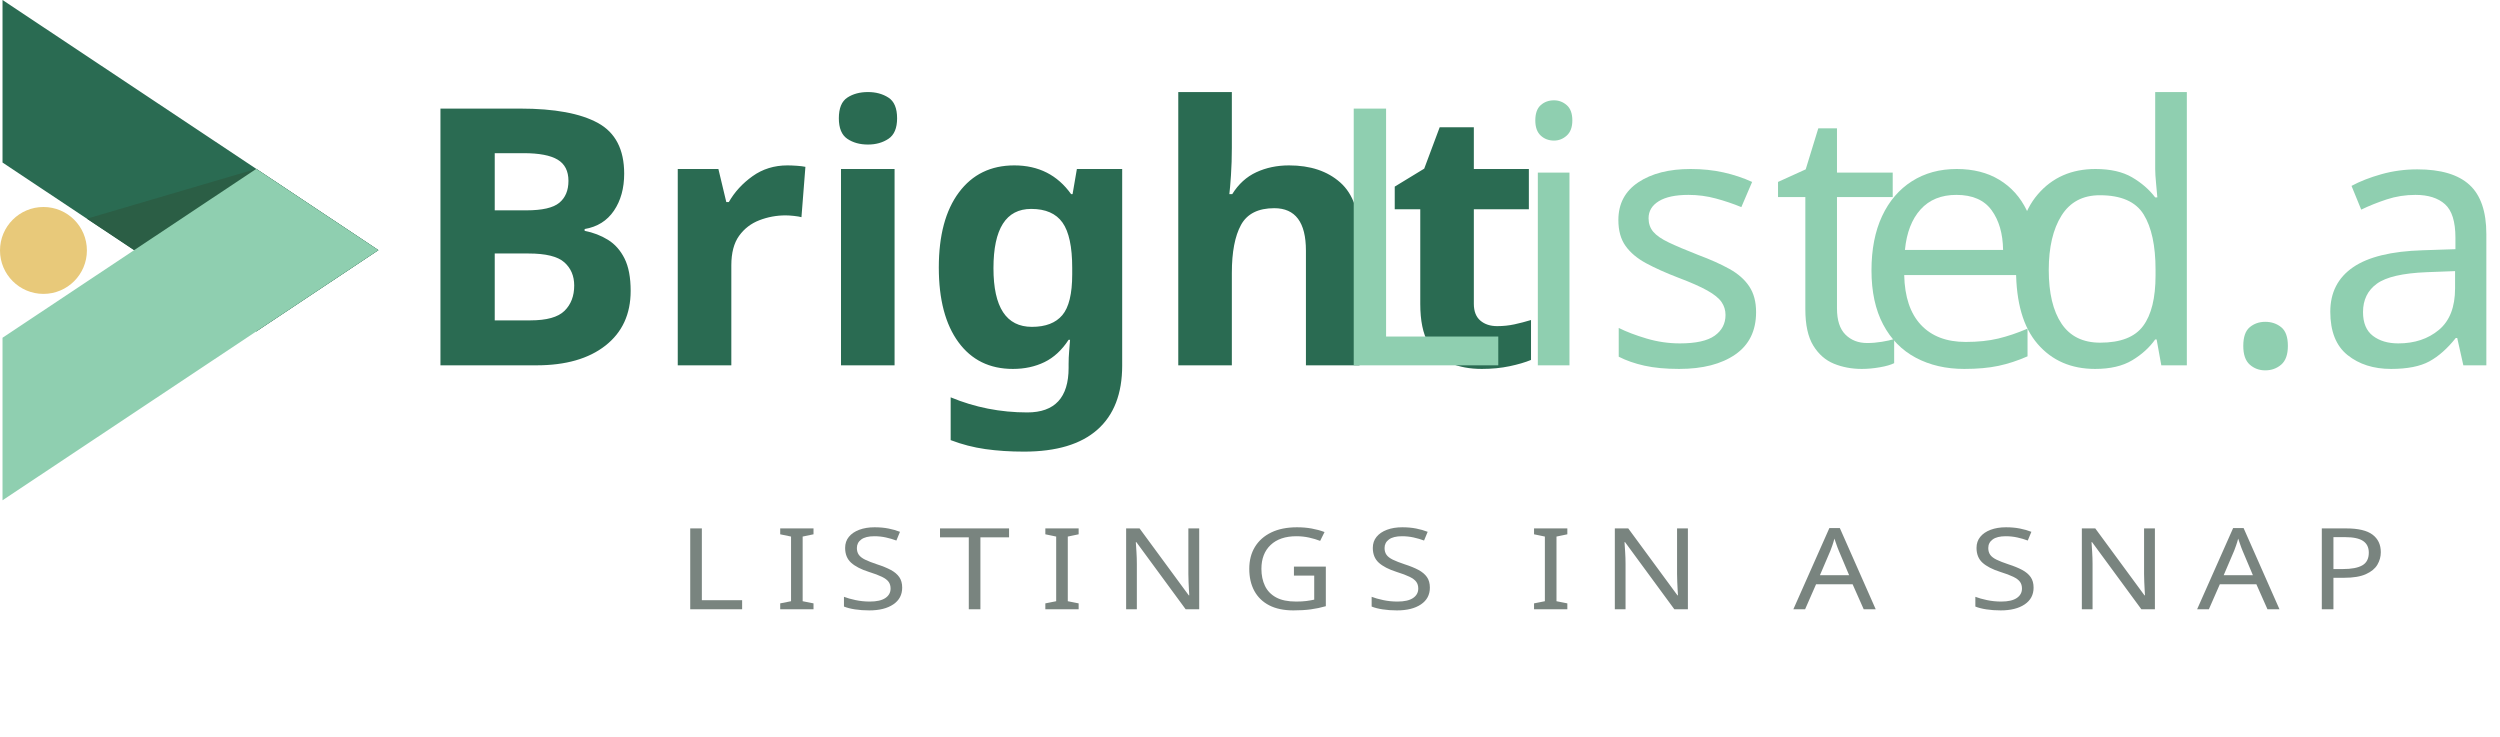
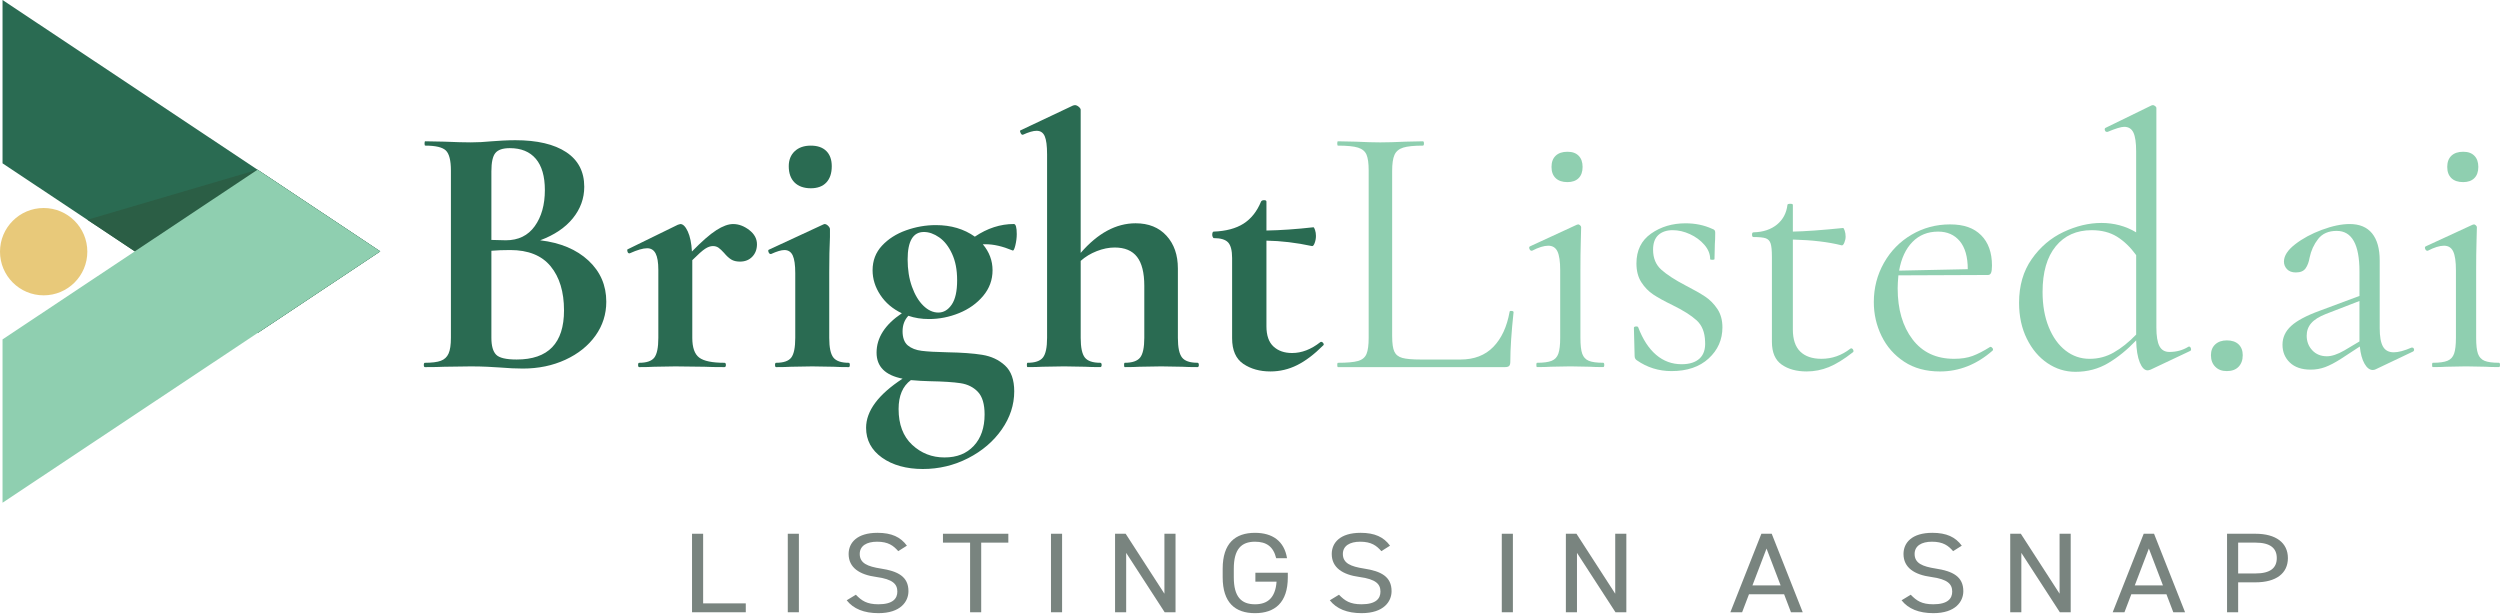
- <svg xmlns="http://www.w3.org/2000/svg" id="Layer_1" data-name="Layer 1" viewBox="0 0 2971.21 875.51">
+ <svg xmlns="http://www.w3.org/2000/svg" id="Layer_1" data-name="Layer 1" viewBox="0 0 2956.68 725.17">
  <defs>
    <style>
-       .cls-1, .cls-2, .cls-3, .cls-4 {
+       .cls-1, .cls-2, .cls-3 {
+         fill-rule: evenodd;
+       }
+ 
+       .cls-1, .cls-4 {
        fill: #8fcfb0;
      }

-       .cls-1, .cls-5, .cls-6 {
-         fill-rule: evenodd;
+       .cls-2, .cls-5 {
+         fill: #2a6b52;
      }

-       .cls-2 {
-         letter-spacing: 0em;
+       .cls-6 {
+         fill: #79847f;
      }

-       .cls-2, .cls-3, .cls-4 {
-         font-family: CormorantGaramond-Regular, 'Cormorant Garamond';
+       .cls-3 {
+         fill: #2b5e45;
      }

      .cls-7 {
-         font-family: CormorantGaramond-Bold, 'Cormorant Garamond';
-         font-weight: 700;
-       }
- 
-       .cls-7, .cls-5 {
-         fill: #2a6b52;
-       }
- 
-       .cls-3 {
-         letter-spacing: 0em;
-       }
- 
-       .cls-8 {
-         letter-spacing: .21em;
-       }
- 
-       .cls-9 {
-         letter-spacing: .23em;
-       }
- 
-       .cls-10 {
-         font-size: 427.34px;
-       }
- 
-       .cls-11 {
-         fill: #79847f;
-         font-family: DIN2014-Regular, 'DIN 2014';
-         font-size: 134.57px;
-       }
- 
-       .cls-6 {
-         fill: #2b5e45;
-       }
- 
-       .cls-12 {
        fill: #e8c97a;
      }
    </style>
  </defs>
-   <text class="cls-10" transform="translate(485 434.18)">
-     <tspan class="cls-7" x="0" y="0">Bright</tspan>
-     <tspan class="cls-2" x="1082.43" y="0">List</tspan>
-     <tspan class="cls-3" x="1715.73" y="0">e</tspan>
-     <tspan class="cls-4" x="1887.52" y="0">d.ai</tspan>
-   </text>
-   <polygon class="cls-5" points="449.7 297.28 3 0 3 193.17 304.57 393.87 449.7 297.28" />
-   <polygon class="cls-6" points="449.7 297.28 304.57 200.7 103.29 259.91 304.57 393.87 449.7 297.28" />
+   <g>
+     <path class="cls-5" d="M695.89,308.11c14.1,13.11,21.15,29.35,21.15,48.72,0,14.82-4.27,28.2-12.82,40.17-8.55,11.97-20.37,21.44-35.47,28.42-15.1,6.98-31.91,10.47-50.43,10.47-7.98,0-17.09-.43-27.35-1.28-3.99-.29-8.91-.57-14.74-.86-5.84-.28-12.33-.43-19.44-.43l-31.2.43c-5.7.29-13.39.43-23.08.43-.85,0-1.28-.85-1.28-2.56s.43-2.56,1.28-2.56c8.26,0,14.53-.78,18.8-2.35,4.27-1.56,7.33-4.41,9.19-8.55,1.85-4.13,2.78-10.32,2.78-18.59v-197.86c0-11.97-2-19.87-5.98-23.72-3.99-3.85-12.11-5.77-24.36-5.77-.57,0-.85-.85-.85-2.56s.28-2.56.85-2.56l22.65.43c13.1.57,23.5.85,31.2.85s16.24-.43,24.79-1.28c2.84-.28,7.12-.57,12.82-.85,5.7-.28,10.68-.43,14.96-.43,25.92,0,46.01,4.7,60.25,14.1,14.24,9.4,21.37,23.08,21.37,41.02,0,13.67-4.49,26.07-13.46,37.18-8.97,11.11-21.87,19.8-38.67,26.07,23.93,2.85,42.95,10.83,57.05,23.93ZM585.85,180.98c-3.14,3.85-4.7,11.04-4.7,21.58v81.19l17.09.43c14.81,0,26.21-5.56,34.19-16.67,7.97-11.11,11.97-25.35,11.97-42.73,0-16.24-3.57-28.56-10.68-36.96-7.12-8.4-17.38-12.61-30.77-12.61-8.27,0-13.96,1.92-17.09,5.77ZM667.04,367.08c0-21.93-5.27-39.31-15.81-52.14-10.54-12.82-26.5-19.23-47.86-19.23-8.27,0-15.67.29-22.22.85v102.99c0,9.4,1.85,16.03,5.56,19.87,3.7,3.85,11.82,5.77,24.36,5.77,37.32,0,55.98-19.37,55.98-58.12Z" />
+     <path class="cls-5" d="M886.05,272c6.12,4.7,9.19,10.33,9.19,16.88,0,5.98-1.86,10.9-5.56,14.74-3.71,3.85-8.55,5.77-14.53,5.77-4.27,0-7.77-.85-10.47-2.56-2.71-1.71-5.49-4.27-8.33-7.69-2.56-2.84-4.77-4.91-6.62-6.2-1.86-1.28-4.06-1.92-6.62-1.92-2.85,0-5.92,1.07-9.19,3.21-3.28,2.14-8.33,6.62-15.17,13.46v91.88c0,11.4,2.7,19.16,8.12,23.29,5.41,4.13,15.38,6.2,29.91,6.2,1.14,0,1.71.85,1.71,2.56s-.57,2.56-1.71,2.56c-9.98,0-17.81-.14-23.5-.43l-34.61-.43-25.21.43c-4.27.29-10.12.43-17.52.43-.85,0-1.28-.85-1.28-2.56s.43-2.56,1.28-2.56c8.83,0,14.81-2.06,17.95-6.2,3.13-4.13,4.7-11.89,4.7-23.29v-80.34c0-8.83-1.07-15.31-3.21-19.44-2.14-4.13-5.49-6.2-10.04-6.2-4.85,0-11.69,2-20.51,5.98h-.85c-.85,0-1.5-.71-1.92-2.14-.43-1.42-.36-2.28.21-2.56l59.4-29.06c1.71-.57,2.7-.85,2.99-.85,3.13,0,6.05,2.92,8.76,8.76,2.7,5.84,4.34,13.75,4.91,23.72,11.68-11.97,21.29-20.37,28.85-25.21,7.54-4.84,14.17-7.26,19.87-7.26,6.55,0,12.89,2.35,19.02,7.05Z" />
+     <path class="cls-5" d="M916.6,431.61c0-1.71.43-2.56,1.28-2.56,8.83,0,14.81-2.06,17.95-6.2,3.13-4.13,4.7-11.89,4.7-23.29v-76.49c0-9.68-1-16.67-2.99-20.94-2-4.27-5.27-6.41-9.83-6.41-3.71,0-8.97,1.57-15.81,4.7h-.43c-1.14,0-2-.78-2.56-2.35-.57-1.56-.43-2.49.43-2.78l64.53-29.91,1.28-.43c1.42,0,2.84.71,4.27,2.14,1.42,1.43,2.14,2.71,2.14,3.85v9.4c-.57,11.4-.85,25.36-.85,41.88v77.35c0,11.4,1.64,19.16,4.91,23.29,3.27,4.13,9.33,6.2,18.16,6.2.85,0,1.28.85,1.28,2.56s-.43,2.56-1.28,2.56c-7.41,0-13.25-.14-17.52-.43l-25.64-.43-25.21.43c-4.27.29-10.12.43-17.52.43-.85,0-1.28-.85-1.28-2.56ZM939.68,215.81c-4.56-4.55-6.84-10.96-6.84-19.23,0-7.4,2.35-13.31,7.05-17.73,4.7-4.41,11.04-6.62,19.02-6.62s14.1,2.14,18.38,6.41,6.41,10.26,6.41,17.95c0,8.27-2.14,14.68-6.41,19.23-4.27,4.56-10.4,6.84-18.38,6.84s-14.68-2.28-19.23-6.84Z" />
+     <path class="cls-5" d="M1161.68,419.65c10.68,1.71,19.66,5.92,26.92,12.61,7.27,6.69,10.9,16.88,10.9,30.55,0,15.95-4.91,30.98-14.74,45.08-9.83,14.1-23.08,25.43-39.74,33.97s-34.55,12.82-53.63,12.82-35.76-4.49-48.29-13.46c-12.54-8.97-18.8-20.73-18.8-35.26,0-19.94,14.38-39.32,43.16-58.12-20.51-3.99-30.77-14.24-30.77-30.77,0-17.66,9.97-33.19,29.91-46.58-10.83-5.13-19.3-12.32-25.43-21.58-6.13-9.25-9.19-19.02-9.19-29.27,0-11.39,3.7-21.08,11.11-29.06,7.41-7.97,16.88-14.03,28.42-18.16,11.54-4.13,23.29-6.2,35.26-6.2,17.95,0,33.33,4.56,46.15,13.67,14.81-9.97,30.19-14.96,46.15-14.96,2.28,0,3.42,3.99,3.42,11.97,0,4.27-.57,8.76-1.71,13.46-1.14,4.7-2.28,6.62-3.42,5.77-11.69-4.84-22.22-7.27-31.62-7.27h-3.42c7.69,9.12,11.54,19.38,11.54,30.77s-3.71,21.51-11.11,30.34c-7.41,8.83-16.88,15.6-28.42,20.3s-23.44,7.05-35.68,7.05c-8.83,0-16.95-1.28-24.36-3.85-4.56,4.85-6.84,10.97-6.84,18.38s2.06,13.25,6.2,16.67c4.13,3.42,9.62,5.56,16.45,6.41s16.95,1.43,30.34,1.71c16.81.29,30.55,1.28,41.24,2.99ZM1151.63,527.34c8.55-9.12,12.82-21.51,12.82-37.18,0-12.25-2.64-21.15-7.91-26.71-5.27-5.55-12.11-8.97-20.51-10.26-8.41-1.28-20.59-2.07-36.54-2.35-2.56,0-6.13-.15-10.68-.43-4.56-.29-8.41-.57-11.54-.86-9.69,7.12-14.53,18.52-14.53,34.19,0,18.23,5.34,32.33,16.03,42.31,10.68,9.97,23.43,14.96,38.25,14.96s26.07-4.56,34.61-13.67ZM1073.43,306.83c0,11.97,1.71,22.72,5.13,32.26,3.42,9.55,7.91,17.03,13.46,22.44,5.56,5.42,11.46,8.12,17.73,8.12s11.54-3.13,15.81-9.4c4.27-6.26,6.41-15.81,6.41-28.63s-2-22.72-5.98-31.41c-3.99-8.69-9.05-15.17-15.17-19.44-6.13-4.27-12.18-6.41-18.16-6.41-12.82,0-19.23,10.83-19.23,32.48Z" />
+     <path class="cls-5" d="M1417.86,431.61c0,1.71-.57,2.56-1.71,2.56-7.41,0-13.39-.14-17.95-.43l-24.79-.43-25.64.43c-4.27.29-10.12.43-17.52.43-.57,0-.86-.85-.86-2.56s.28-2.56.86-2.56c8.83,0,14.88-2.06,18.16-6.2,3.27-4.13,4.92-11.89,4.92-23.29v-61.54c0-15.38-2.85-26.78-8.55-34.19-5.7-7.4-14.53-11.11-26.5-11.11-6.84,0-13.89,1.43-21.15,4.27-7.26,2.85-13.61,6.7-19.02,11.54v91.02c0,11.4,1.64,19.16,4.91,23.29,3.27,4.13,9.33,6.2,18.16,6.2,1.13,0,1.71.85,1.71,2.56s-.58,2.56-1.71,2.56c-7.41,0-13.39-.14-17.95-.43l-24.79-.43-25.64.43c-4.27.29-10.12.43-17.52.43-.57,0-.85-.85-.85-2.56s.28-2.56.85-2.56c8.83,0,14.88-2.06,18.16-6.2,3.27-4.13,4.91-11.89,4.91-23.29v-217.09c0-9.97-.93-17.09-2.78-21.37-1.86-4.27-5.06-6.41-9.62-6.41-3.99,0-9.4,1.57-16.24,4.7h-.43c-.85,0-1.64-.78-2.35-2.35-.71-1.56-.78-2.49-.21-2.78l62.39-29.49,2.14-.43c1.42,0,2.92.64,4.49,1.92,1.56,1.28,2.35,2.5,2.35,3.63v169.23c20.23-23.36,41.88-35.04,64.96-35.04,15.38,0,27.56,4.91,36.54,14.74,8.97,9.83,13.46,22.72,13.46,38.67v82.05c0,11.4,1.64,19.16,4.91,23.29,3.27,4.13,9.33,6.2,18.16,6.2,1.14,0,1.71.85,1.71,2.56Z" />
+     <path class="cls-5" d="M1562.3,404.26c1.13,0,2.06.57,2.78,1.71.71,1.14.64,2-.21,2.56-10.54,10.54-20.8,18.31-30.77,23.29-9.98,4.98-20.51,7.48-31.62,7.48-12.54,0-23.22-2.99-32.05-8.97-8.83-5.98-13.25-16.09-13.25-30.34v-94.87c0-8.83-1.57-14.96-4.7-18.38-3.14-3.42-8.83-5.13-17.09-5.13-.29,0-.64-.43-1.07-1.28-.43-.85-.64-1.71-.64-2.56,0-1.13.14-2.06.43-2.78.28-.71.71-1.07,1.28-1.07,14.53-.57,26.28-3.7,35.26-9.4,8.97-5.7,15.88-14.38,20.73-26.07.57-1.14,1.78-1.71,3.63-1.71s2.78.57,2.78,1.71v34.19c16.52-.28,35.04-1.56,55.55-3.85.57,0,1.21,1.07,1.92,3.21.71,2.14,1.07,4.49,1.07,7.05,0,2.85-.5,5.63-1.5,8.33-1,2.71-2.07,3.92-3.21,3.63-18.52-3.99-36.47-6.12-53.84-6.41v101.28c0,10.83,2.78,18.8,8.33,23.93s12.89,7.69,22.01,7.69c11.39,0,22.5-4.27,33.33-12.82l.85-.43Z" />
+     <path class="cls-4" d="M1646.48,397.85c0,8.27.85,14.25,2.56,17.95,1.71,3.71,4.84,6.2,9.4,7.48,4.55,1.28,11.96,1.92,22.22,1.92h46.58c16.24,0,29.2-4.98,38.89-14.96,9.68-9.97,16.09-23.78,19.23-41.45,0-.85.78-1.21,2.35-1.07,1.56.15,2.35.64,2.35,1.5-2.56,23.65-3.85,43.16-3.85,58.55,0,2.28-.43,3.92-1.28,4.91-.85,1-2.56,1.5-5.13,1.5h-197.43c-.57,0-.85-.85-.85-2.56s.28-2.56.85-2.56c10.82,0,18.73-.71,23.72-2.14,4.98-1.42,8.33-4.2,10.04-8.33,1.71-4.13,2.56-10.47,2.56-19.02v-197.86c0-8.55-.85-14.81-2.56-18.8-1.71-3.99-5.06-6.76-10.04-8.33-4.99-1.56-12.89-2.35-23.72-2.35-.57,0-.85-.85-.85-2.56s.28-2.56.85-2.56l20.94.43c11.97.57,21.65.85,29.06.85,7.97,0,17.95-.28,29.91-.85l20.51-.43c.85,0,1.28.85,1.28,2.56s-.43,2.56-1.28,2.56c-10.54,0-18.31.79-23.29,2.35-4.99,1.57-8.41,4.42-10.26,8.55-1.86,4.13-2.78,10.47-2.78,19.02v195.72Z" />
+     <path class="cls-4" d="M1816.98,431.61c0-1.71.28-2.56.86-2.56,7.69,0,13.46-.78,17.31-2.35,3.85-1.56,6.48-4.41,7.91-8.55,1.42-4.13,2.14-10.32,2.14-18.59v-79.91c0-10.26-1.07-17.66-3.21-22.22-2.14-4.55-5.77-6.84-10.9-6.84s-11.54,2-19.23,5.98h-.43c-1.14,0-2-.71-2.56-2.14-.57-1.42-.43-2.42.43-2.99l55.55-25.64,1.71-.43c.57,0,1.28.36,2.14,1.07.86.71,1.28,1.5,1.28,2.35,0,2-.15,7.69-.43,17.09-.29,9.4-.43,20.51-.43,33.33v80.34c0,8.55.71,14.82,2.14,18.8,1.42,3.99,3.99,6.77,7.69,8.33,3.7,1.57,9.4,2.35,17.09,2.35.86,0,1.28.85,1.28,2.56s-.43,2.56-1.28,2.56c-6.56,0-11.83-.14-15.81-.43l-23.08-.43-23.08.43c-3.99.29-9.4.43-16.24.43-.57,0-.86-.85-.86-2.56ZM1839.85,210.68c-3.28-3.13-4.92-7.54-4.92-13.25s1.64-10.11,4.92-13.25c3.27-3.13,7.91-4.7,13.89-4.7s10.11,1.57,13.25,4.7c3.13,3.14,4.7,7.55,4.7,13.25s-1.57,10.12-4.7,13.25c-3.14,3.14-7.55,4.7-13.25,4.7-5.98,0-10.62-1.56-13.89-4.7Z" />
+     <path class="cls-4" d="M1964.84,319.01c6.55,5.84,16.09,12.04,28.63,18.59,9.97,5.13,17.73,9.55,23.29,13.25,5.55,3.71,10.32,8.55,14.32,14.53,3.99,5.98,5.98,13.25,5.98,21.79,0,14.53-5.42,26.78-16.24,36.75-10.83,9.98-25.5,14.96-44.02,14.96-15.1,0-28.78-4.27-41.02-12.82-1.71-1.14-2.56-2.84-2.56-5.13l-.85-33.33c0-.85.78-1.35,2.35-1.5,1.56-.14,2.49.21,2.78,1.07,5.41,14.25,12.46,25.07,21.15,32.48,8.69,7.41,18.73,11.11,30.13,11.11,9.4,0,16.52-2.28,21.37-6.84,4.84-4.55,6.98-11.25,6.41-20.08-.29-10.82-3.63-19.16-10.04-25-6.41-5.84-16.02-11.89-28.84-18.16-9.4-4.55-16.88-8.69-22.44-12.39-5.56-3.7-10.26-8.55-14.1-14.53-3.85-5.98-5.77-13.39-5.77-22.22,0-15.38,5.77-27.14,17.31-35.26,11.54-8.12,25.14-12.18,40.81-12.18,11.39,0,21.79,2.14,31.2,6.41,1.71.57,2.78,1.22,3.21,1.92.43.71.64,1.64.64,2.78,0,5.7-.15,10.12-.43,13.25l-.43,17.95c0,.57-.85.85-2.56.85s-2.56-.28-2.56-.85c0-5.98-2.28-11.6-6.84-16.88-4.56-5.27-10.26-9.47-17.09-12.61-6.84-3.13-13.67-4.7-20.51-4.7s-12.75,1.92-16.88,5.77c-4.13,3.85-6.2,9.62-6.2,17.31,0,9.98,3.27,17.88,9.83,23.72Z" />
+     <path class="cls-4" d="M2189.19,411.95c1.13,0,1.99.64,2.56,1.92.57,1.28.43,2.21-.43,2.78-10.54,8.27-20.02,14.1-28.42,17.52-8.41,3.42-17.17,5.13-26.28,5.13-11.97,0-21.79-2.71-29.49-8.12s-11.54-14.38-11.54-26.92v-100.42c0-7.4-.5-12.67-1.5-15.81-1-3.13-2.92-5.19-5.77-6.2-2.85-1-7.69-1.5-14.53-1.5-1.14,0-1.71-.92-1.71-2.78s.57-2.78,1.71-2.78c11.39-.28,20.65-3.35,27.78-9.19,7.12-5.84,11.25-13.6,12.39-23.29,0-.85,1.14-1.28,3.42-1.28,1.99,0,2.99.43,2.99,1.28v31.62c14.24-.28,34.04-1.71,59.4-4.27.57,0,1.21,1.07,1.92,3.21.71,2.14,1.07,4.49,1.07,7.05,0,2.28-.5,4.63-1.5,7.05-1,2.42-2.07,3.49-3.21,3.21-15.67-3.99-34.9-6.26-57.69-6.84v106.41c0,11.69,2.92,20.37,8.76,26.07,5.84,5.7,14.17,8.55,25,8.55,12.53,0,23.93-3.99,34.19-11.96l.85-.43Z" />
+     <path class="cls-4" d="M2354.15,410.25c.85,0,1.64.5,2.35,1.5.71,1,.78,1.92.21,2.78-18.8,16.53-39.6,24.79-62.39,24.79-16.53,0-30.63-3.85-42.31-11.54-11.68-7.69-20.58-17.8-26.71-30.34-6.13-12.53-9.19-25.92-9.19-40.17,0-16.81,3.99-32.26,11.97-46.37,7.97-14.1,18.87-25.21,32.69-33.33,13.82-8.12,28.99-12.18,45.51-12.18s28.2,4.27,36.75,12.82c8.55,8.55,12.82,20.51,12.82,35.9,0,3.99-.36,6.84-1.07,8.55-.71,1.71-1.92,2.56-3.63,2.56l-105.98.43c-.57,6.27-.85,11.4-.85,15.38,0,24.79,5.84,44.87,17.52,60.25,11.68,15.38,28.06,23.08,49.14,23.08,8.55,0,15.88-1.13,22.01-3.42,6.12-2.28,13.03-5.84,20.73-10.68h.43ZM2261.84,286.1c-7.98,8.12-13.25,19.44-15.81,33.97l81.19-1.71c0-14.53-3.14-25.57-9.4-33.12-6.27-7.54-14.82-11.32-25.64-11.32-12.25,0-22.37,4.06-30.34,12.18Z" />
+     <path class="cls-4" d="M2588.75,409.82c1.14,0,1.92.71,2.35,2.14.43,1.43.21,2.42-.64,2.99l-47.01,22.22c-1.71.57-2.85.85-3.42.85-3.71,0-6.84-3.14-9.4-9.4-2.56-6.26-3.99-14.96-4.27-26.07-10.54,11.11-21.58,20.08-33.12,26.92-11.54,6.84-24.43,10.26-38.67,10.26-11.96,0-23.01-3.42-33.12-10.26-10.12-6.84-18.24-16.45-24.36-28.84-6.13-12.39-9.19-26.56-9.19-42.52,0-20.23,4.98-37.46,14.96-51.71,9.97-14.24,22.5-24.93,37.61-32.05,15.1-7.12,30.05-10.68,44.87-10.68s28.77,3.71,41.02,11.11v-95.72c0-10.26-1.07-17.66-3.21-22.22-2.14-4.55-5.77-6.84-10.9-6.84-3.71,0-10.26,2-19.66,5.98h-.85c-1.14,0-1.92-.64-2.35-1.92-.43-1.28-.21-2.2.64-2.78l54.27-26.5c.57-.28,1.28-.43,2.14-.43.57,0,1.35.36,2.35,1.07,1,.71,1.5,1.5,1.5,2.35v259.4c0,10.26,1.21,17.67,3.63,22.22,2.42,4.56,6.34,6.84,11.75,6.84,8.26,0,15.67-1.99,22.22-5.98l.85-.43ZM2499.87,416.87c8.83-4.98,17.66-12.03,26.5-21.15v-94.01c-6.84-9.4-14.39-16.67-22.65-21.79-8.27-5.13-18.24-7.69-29.91-7.69-17.95,0-32.12,6.34-42.52,19.02-10.4,12.68-15.6,30.7-15.6,54.06,0,15.67,2.42,29.49,7.26,41.45,4.84,11.97,11.46,21.23,19.87,27.78,8.4,6.56,17.88,9.83,28.42,9.83s19.8-2.49,28.63-7.48Z" />
+     <path class="cls-4" d="M2619.95,433.75c-3.42-3.42-5.13-7.97-5.13-13.67,0-5.41,1.71-9.68,5.13-12.82,3.42-3.13,7.97-4.7,13.67-4.7,5.98,0,10.61,1.57,13.89,4.7,3.27,3.14,4.91,7.41,4.91,12.82,0,5.7-1.64,10.26-4.91,13.67-3.28,3.42-7.91,5.13-13.89,5.13s-10.26-1.71-13.67-5.13Z" />
+     <path class="cls-4" d="M2852.84,411.1c1.13,0,1.85.64,2.14,1.92.28,1.28-.15,2.21-1.28,2.78l-44.02,20.94c-1.14.57-2.28.85-3.42.85-3.71,0-6.98-2.5-9.83-7.48-2.85-4.98-4.7-11.75-5.55-20.3l-22.22,14.53c-7.12,4.56-13.39,7.84-18.8,9.83-5.42,1.99-11.11,2.99-17.09,2.99-10.54,0-18.74-2.78-24.57-8.33-5.84-5.56-8.76-12.61-8.76-21.15s3.42-15.95,10.26-22.22c6.84-6.26,18.09-12.25,33.76-17.95l47.01-17.52v-29.06c0-31.9-8.97-47.86-26.92-47.86-9.69,0-17.03,3.21-22.01,9.62-4.99,6.41-8.33,13.75-10.04,22.01-.85,5.13-2.42,9.33-4.7,12.61-2.28,3.28-6.13,4.91-11.54,4.91-4.56,0-8.05-1.28-10.47-3.85-2.42-2.56-3.63-5.56-3.63-8.97,0-6.84,4.41-13.67,13.25-20.51,8.83-6.84,19.37-12.53,31.62-17.09,12.25-4.55,23.22-6.84,32.91-6.84,11.68,0,20.51,3.71,26.5,11.11,5.98,7.41,8.97,18.09,8.97,32.05v79.91c0,9.98,1.28,17.24,3.85,21.79,2.56,4.56,6.84,6.84,12.82,6.84,5.41,0,12.39-1.85,20.94-5.56h.85ZM2790.45,403.83v-47.86l-39.74,15.38c-7.98,3.14-13.75,6.77-17.31,10.9-3.57,4.13-5.34,9.05-5.34,14.74,0,6.84,2.2,12.61,6.62,17.31,4.41,4.7,10.18,7.05,17.31,7.05,5.7,0,12.53-2.28,20.51-6.84l17.95-10.68Z" />
+     <path class="cls-4" d="M2876.34,431.61c0-1.71.28-2.56.86-2.56,7.69,0,13.46-.78,17.31-2.35,3.85-1.56,6.48-4.41,7.91-8.55,1.42-4.13,2.14-10.32,2.14-18.59v-79.91c0-10.26-1.07-17.66-3.21-22.22-2.14-4.55-5.77-6.84-10.9-6.84s-11.54,2-19.23,5.98h-.43c-1.14,0-2-.71-2.56-2.14-.57-1.42-.43-2.42.43-2.99l55.55-25.64,1.71-.43c.57,0,1.28.36,2.14,1.07.86.71,1.28,1.5,1.28,2.35,0,2-.15,7.69-.43,17.09-.29,9.4-.43,20.51-.43,33.33v80.34c0,8.55.71,14.82,2.14,18.8,1.42,3.99,3.99,6.77,7.69,8.33,3.7,1.57,9.4,2.35,17.09,2.35.86,0,1.28.85,1.28,2.56s-.43,2.56-1.28,2.56c-6.56,0-11.83-.14-15.81-.43l-23.08-.43-23.08.43c-3.99.29-9.4.43-16.24.43-.57,0-.86-.85-.86-2.56ZM2899.2,210.68c-3.28-3.13-4.92-7.54-4.92-13.25s1.64-10.11,4.92-13.25c3.27-3.13,7.91-4.7,13.89-4.7s10.11,1.57,13.25,4.7c3.13,3.14,4.7,7.55,4.7,13.25s-1.57,10.12-4.7,13.25c-3.14,3.14-7.55,4.7-13.25,4.7-5.98,0-10.62-1.56-13.89-4.7Z" />
+   </g>
+   <polygon class="cls-2" points="449.7 297.28 3 0 3 193.17 304.57 393.87 449.7 297.28" />
+   <polygon class="cls-3" points="449.7 297.28 304.57 200.7 103.29 259.91 304.57 393.87 449.7 297.28" />
  <polygon class="cls-1" points="449.7 297.28 3 594.57 3 401.4 304.57 200.7 449.7 297.28" />
-   <text />
-   <text class="cls-11" transform="translate(805.45 724.1) scale(1.14 1)">
-     <tspan class="cls-9" x="0" y="0">LI</tspan>
-     <tspan class="cls-8" x="166.46" y="0">S</tspan>
-     <tspan class="cls-9" x="272.1" y="0">TINGS IN A SNAP</tspan>
-   </text>
-   <circle class="cls-12" cx="51.64" cy="297.65" r="51.64" />
+   <g>
+     <path class="cls-6" d="M831.58,713.6h50.43v10.5h-63.57v-92.85h13.14v82.36Z" />
+     <path class="cls-6" d="M944.82,724.1h-13.14v-92.85h13.14v92.85Z" />
+     <path class="cls-6" d="M1062.33,651.83c-5.65-6.46-11.77-11.17-25.06-11.17-12.23,0-20.48,4.84-20.48,14.53,0,11.03,9.47,14.8,24.91,17.22,20.32,3.09,32.7,9.55,32.7,26.78,0,12.11-9.17,25.97-35.45,25.97-17.12,0-29.65-5.11-37.59-15.21l10.85-6.59c6.88,7.13,12.99,11.3,26.74,11.3,17.27,0,22.31-7,22.31-14.94,0-8.75-5.04-14.67-24.91-17.36s-32.7-11.03-32.7-27.18c0-13.32,9.93-25.03,34.08-25.03,16.81,0,27.35,4.98,34.84,15.21l-10.24,6.46Z" />
+     <path class="cls-6" d="M1192.53,631.25v10.5h-32.09v82.36h-13.14v-82.36h-32.09v-10.5h77.33Z" />
+     <path class="cls-6" d="M1256.1,724.1h-13.14v-92.85h13.14v92.85Z" />
+     <path class="cls-6" d="M1390.27,631.25v92.85h-12.84l-45.54-70.24v70.24h-13.14v-92.85h12.53l45.84,70.92v-70.92h13.14Z" />
+     <path class="cls-6" d="M1523.06,677.4v5.38c0,30.01-15.43,42.39-38.82,42.39s-38.21-12.38-38.21-42.39v-10.23c0-30.01,14.82-42.39,38.21-42.39,20.48,0,34.54,9.55,37.9,30.01h-12.84c-3.36-13.86-11.61-19.51-25.06-19.51-16.2,0-25.06,8.88-25.06,31.89v10.23c0,23.01,8.86,31.89,25.06,31.89,14.82,0,24.14-7.54,25.52-26.78h-25.06v-10.5h38.36Z" />
+     <path class="cls-6" d="M1633.7,651.83c-5.65-6.46-11.77-11.17-25.06-11.17-12.22,0-20.48,4.84-20.48,14.53,0,11.03,9.48,14.8,24.91,17.22,20.33,3.09,32.7,9.55,32.7,26.78,0,12.11-9.17,25.97-35.45,25.97-17.12,0-29.65-5.11-37.59-15.21l10.85-6.59c6.88,7.13,12.99,11.3,26.74,11.3,17.27,0,22.31-7,22.31-14.94,0-8.75-5.04-14.67-24.91-17.36-19.87-2.69-32.7-11.03-32.7-27.18,0-13.32,9.93-25.03,34.08-25.03,16.81,0,27.35,4.98,34.84,15.21l-10.24,6.46Z" />
+     <path class="cls-6" d="M1789.26,724.1h-13.14v-92.85h13.14v92.85Z" />
+     <path class="cls-6" d="M1923.43,631.25v92.85h-12.84l-45.54-70.24v70.24h-13.14v-92.85h12.53l45.84,70.92v-70.92h13.14Z" />
+     <path class="cls-6" d="M2046.45,724.1l36.68-92.85h12.23l36.68,92.85h-13.91l-8.1-21.26h-41.57l-8.1,21.26h-13.91ZM2072.58,692.34h33.31l-16.66-43.6-16.66,43.6Z" />
+     <path class="cls-6" d="M2309.9,651.83c-5.65-6.46-11.77-11.17-25.06-11.17-12.22,0-20.48,4.84-20.48,14.53,0,11.03,9.48,14.8,24.91,17.22,20.33,3.09,32.7,9.55,32.7,26.78,0,12.11-9.17,25.97-35.45,25.97-17.12,0-29.65-5.11-37.59-15.21l10.85-6.59c6.88,7.13,12.99,11.3,26.74,11.3,17.27,0,22.31-7,22.31-14.94,0-8.75-5.04-14.67-24.91-17.36-19.87-2.69-32.7-11.03-32.7-27.18,0-13.32,9.93-25.03,34.08-25.03,16.81,0,27.35,4.98,34.84,15.21l-10.24,6.46Z" />
+     <path class="cls-6" d="M2448.96,631.25v92.85h-12.84l-45.54-70.24v70.24h-13.14v-92.85h12.53l45.84,70.92v-70.92h13.14Z" />
+     <path class="cls-6" d="M2498.62,724.1l36.68-92.85h12.23l36.68,92.85h-13.91l-8.1-21.26h-41.57l-8.1,21.26h-13.91ZM2524.75,692.34h33.31l-16.66-43.6-16.66,43.6Z" />
+     <path class="cls-6" d="M2647,688.71v35.39h-13.14v-92.85h33.62c24.3,0,38.36,10.77,38.36,28.8s-13.91,28.66-38.36,28.66h-20.48ZM2667.48,678.21c17.88,0,25.21-6.73,25.21-18.17s-7.34-18.3-25.21-18.3h-20.48v36.47h20.48Z" />
+   </g>
+   <circle class="cls-7" cx="51.64" cy="297.65" r="51.64" />
</svg>
